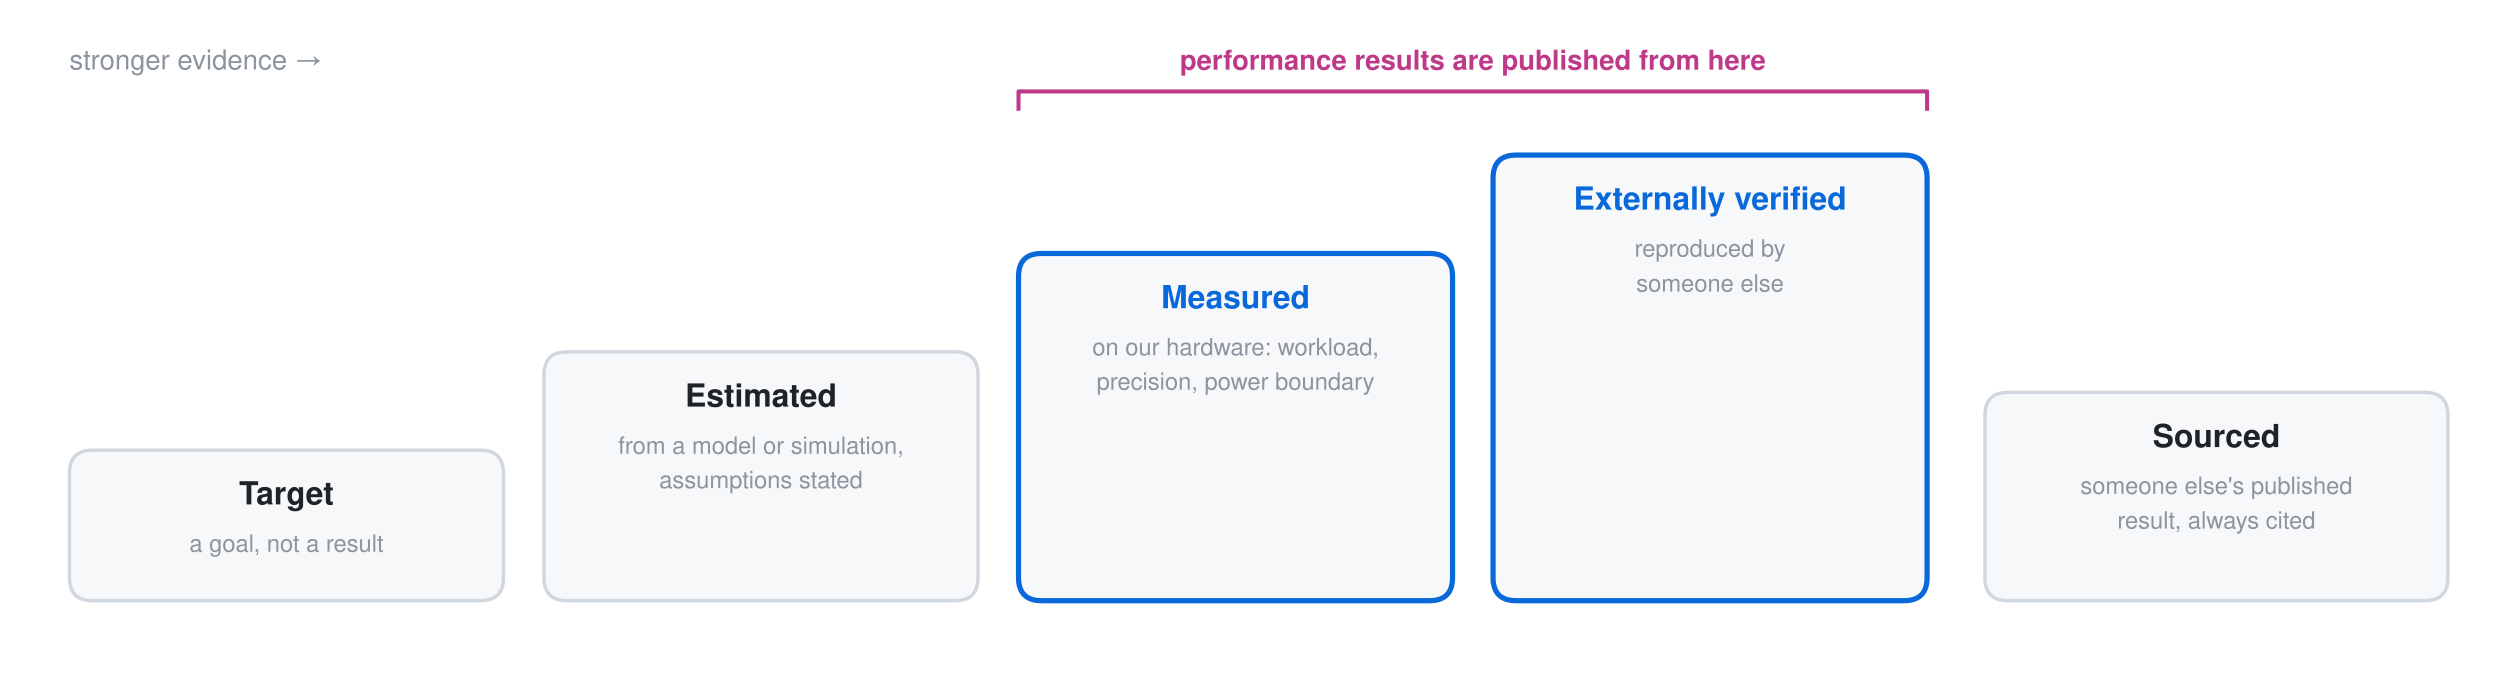
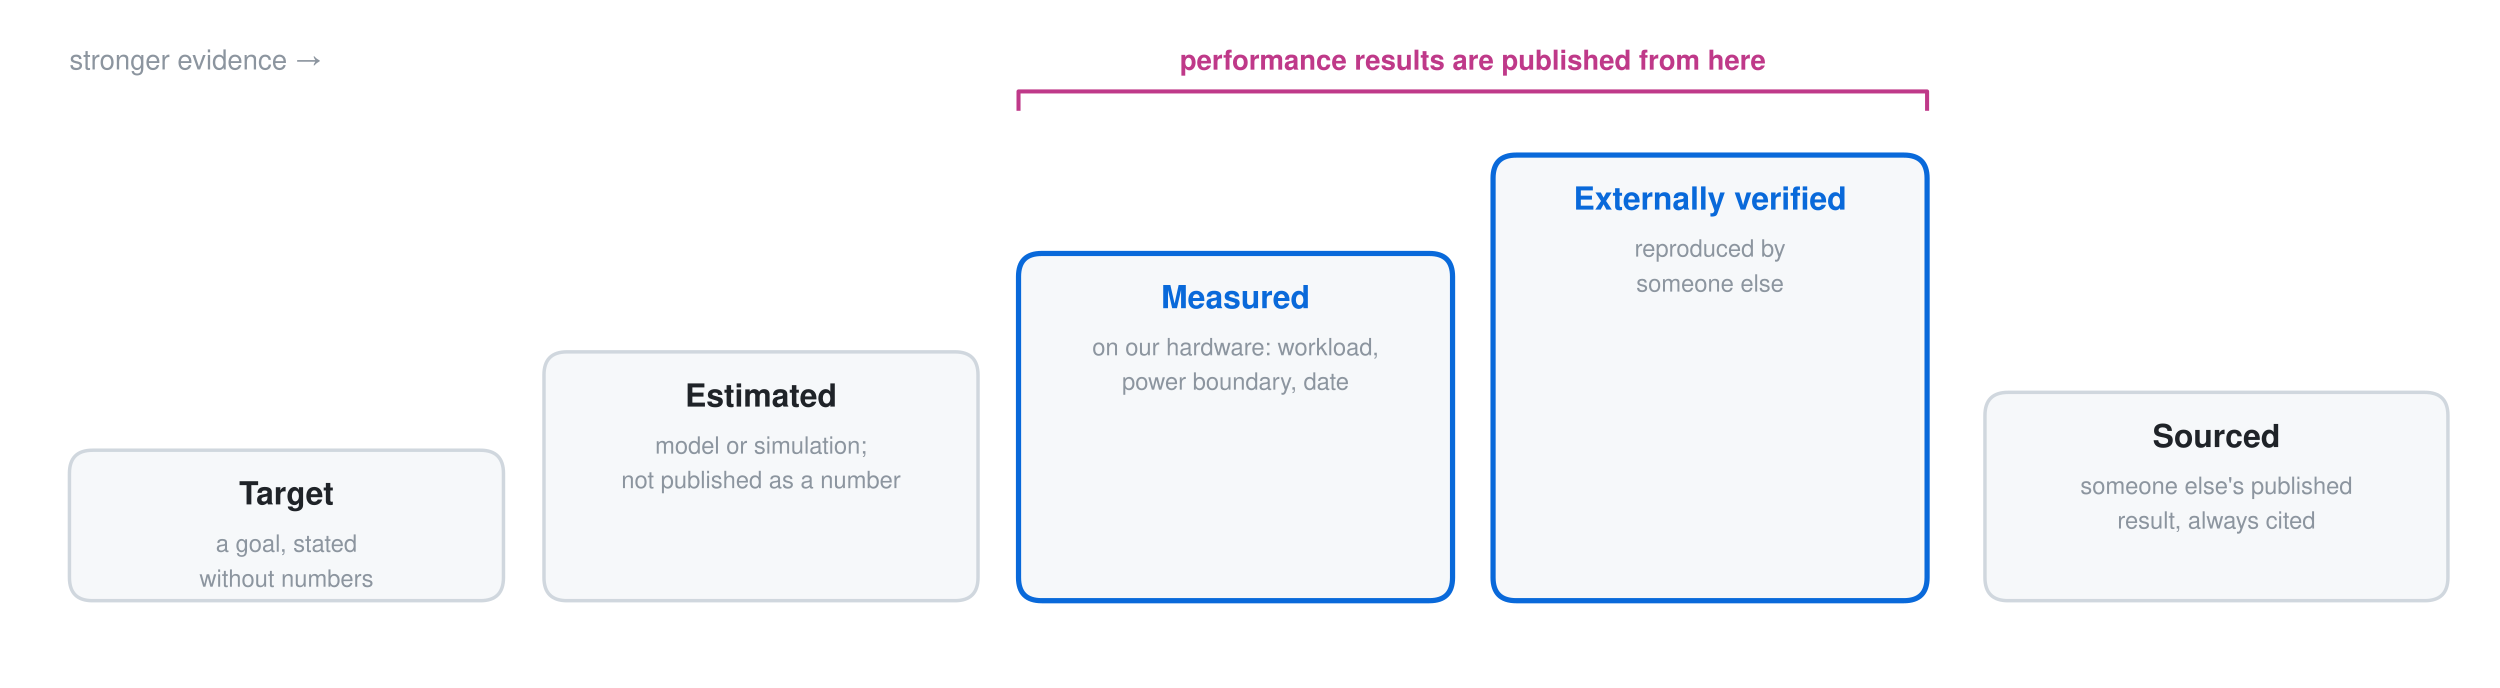
<svg xmlns="http://www.w3.org/2000/svg" width="864pt" height="237.6pt" viewBox="0 0 864 237.6" version="1.1">
  <defs>
    <style type="text/css">*{stroke-linejoin: round; stroke-linecap: butt}</style>
  </defs>
  <g id="figure_1">
    <g id="patch_1">
      <path d="M 0 237.6  L 864 237.6  L 864 0  L 0 0  L 0 237.6  z " style="fill: none; opacity: 0" />
    </g>
    <g id="axes_1">
      <g id="patch_2">
        <path d="M 32 207.6  L 166 207.6  Q 174 207.6 174 199.6  L 174 163.6  Q 174 155.6 166 155.6  L 32 155.6  Q 24 155.6 24 163.6  L 24 199.6  Q 24 207.6 32 207.6  z " clip-path="url(#p3c5c229fbb)" style="fill: #f6f8fa; stroke: #d0d7de; stroke-width: 1.2; stroke-linejoin: miter" />
      </g>
      <g id="patch_3">
        <path d="M 196 207.6  L 330 207.6  Q 338 207.6 338 199.6  L 338 129.6  Q 338 121.6 330 121.6  L 196 121.6  Q 188 121.6 188 129.6  L 188 199.6  Q 188 207.6 196 207.6  z " clip-path="url(#p3c5c229fbb)" style="fill: #f6f8fa; stroke: #d0d7de; stroke-width: 1.2; stroke-linejoin: miter" />
      </g>
      <g id="patch_4">
        <path d="M 360 207.6  L 494 207.6  Q 502 207.6 502 199.6  L 502 95.6  Q 502 87.6 494 87.6  L 360 87.6  Q 352 87.6 352 95.6  L 352 199.6  Q 352 207.6 360 207.6  z " clip-path="url(#p3c5c229fbb)" style="fill: #f6f8fa; stroke: #0969da; stroke-width: 1.8; stroke-linejoin: miter" />
      </g>
      <g id="patch_5">
        <path d="M 524 207.6  L 658 207.6  Q 666 207.6 666 199.6  L 666 61.6  Q 666 53.6 658 53.6  L 524 53.6  Q 516 53.6 516 61.6  L 516 199.6  Q 516 207.6 524 207.6  z " clip-path="url(#p3c5c229fbb)" style="fill: #f6f8fa; stroke: #0969da; stroke-width: 1.8; stroke-linejoin: miter" />
      </g>
      <g id="patch_6">
        <path d="M 694 207.6  L 838 207.6  Q 846 207.6 846 199.6  L 846 143.6  Q 846 135.6 838 135.6  L 694 135.6  Q 686 135.6 686 143.6  L 686 199.6  Q 686 207.6 694 207.6  z " clip-path="url(#p3c5c229fbb)" style="fill: #f6f8fa; stroke: #d0d7de; stroke-width: 1.2; stroke-linejoin: miter" />
      </g>
      <g id="line2d_1">
        <path d="M 352 37.6  L 352 31.6  L 666 31.6  L 666 37.6  " clip-path="url(#p3c5c229fbb)" style="fill: none; stroke: #bf3989; stroke-width: 1.4; stroke-linecap: square" />
      </g>
      <g id="text_1">
        <text style="font-weight: 700; font-size: 11px; font-family: 'Segoe UI', 'Helvetica', 'Arial', 'DejaVu Sans', 'Bitstream Vera Sans', 'Computer Modern Sans Serif', 'Lucida Grande', 'Verdana', 'Geneva', 'Lucid', 'Avant Garde', sans-serif; text-anchor: middle; fill: #1f2328" x="99" y="174.313" transform="rotate(-0 99 174.3125)">Target</text>
      </g>
      <g id="text_2">
-         <text style="font-size: 8.2px; font-family: 'Segoe UI', 'Helvetica', 'Arial', 'DejaVu Sans', 'Bitstream Vera Sans', 'Computer Modern Sans Serif', 'Lucida Grande', 'Verdana', 'Geneva', 'Lucid', 'Avant Garde', sans-serif; text-anchor: middle; fill: #8c959f" x="99" y="190.671" transform="rotate(-0 99 190.6705)">a goal, not a result</text>
+         <text style="font-size: 8.2px; font-family: 'Segoe UI', 'Helvetica', 'Arial', 'DejaVu Sans', 'Bitstream Vera Sans', 'Computer Modern Sans Serif', 'Lucida Grande', 'Verdana', 'Geneva', 'Lucid', 'Avant Garde', sans-serif; text-anchor: middle; fill: #8c959f" x="99" y="190.671" transform="rotate(-0 99 190.6705)">a goal, stated</text>
      </g>
      <g id="text_3">
+         <text style="font-size: 8.2px; font-family: 'Segoe UI', 'Helvetica', 'Arial', 'DejaVu Sans', 'Bitstream Vera Sans', 'Computer Modern Sans Serif', 'Lucida Grande', 'Verdana', 'Geneva', 'Lucid', 'Avant Garde', sans-serif; text-anchor: middle; fill: #8c959f" x="99" y="202.772" transform="rotate(-0 99 202.7724)">without numbers</text>
+       </g>
+       <g id="text_4">
        <text style="font-weight: 700; font-size: 11px; font-family: 'Segoe UI', 'Helvetica', 'Arial', 'DejaVu Sans', 'Bitstream Vera Sans', 'Computer Modern Sans Serif', 'Lucida Grande', 'Verdana', 'Geneva', 'Lucid', 'Avant Garde', sans-serif; text-anchor: middle; fill: #1f2328" x="263" y="140.514" transform="rotate(-0 263 140.5142)">Estimated</text>
      </g>
-       <g id="text_4">
-         <text style="font-size: 8.2px; font-family: 'Segoe UI', 'Helvetica', 'Arial', 'DejaVu Sans', 'Bitstream Vera Sans', 'Computer Modern Sans Serif', 'Lucida Grande', 'Verdana', 'Geneva', 'Lucid', 'Avant Garde', sans-serif; text-anchor: middle; fill: #8c959f" x="263" y="156.816" transform="rotate(-0 263 156.816)">from a model or simulation,</text>
-       </g>
      <g id="text_5">
-         <text style="font-size: 8.2px; font-family: 'Segoe UI', 'Helvetica', 'Arial', 'DejaVu Sans', 'Bitstream Vera Sans', 'Computer Modern Sans Serif', 'Lucida Grande', 'Verdana', 'Geneva', 'Lucid', 'Avant Garde', sans-serif; text-anchor: middle; fill: #8c959f" x="263" y="168.692" transform="rotate(-0 263 168.6923)">assumptions stated</text>
+         <text style="font-size: 8.2px; font-family: 'Segoe UI', 'Helvetica', 'Arial', 'DejaVu Sans', 'Bitstream Vera Sans', 'Computer Modern Sans Serif', 'Lucida Grande', 'Verdana', 'Geneva', 'Lucid', 'Avant Garde', sans-serif; text-anchor: middle; fill: #8c959f" x="263" y="156.772" transform="rotate(-0 263 156.7724)">model or simulation;</text>
      </g>
      <g id="text_6">
+         <text style="font-size: 8.2px; font-family: 'Segoe UI', 'Helvetica', 'Arial', 'DejaVu Sans', 'Bitstream Vera Sans', 'Computer Modern Sans Serif', 'Lucida Grande', 'Verdana', 'Geneva', 'Lucid', 'Avant Garde', sans-serif; text-anchor: middle; fill: #8c959f" x="263" y="168.692" transform="rotate(-0 263 168.6923)">not published as a number</text>
+       </g>
+       <g id="text_7">
        <text style="font-weight: 700; font-size: 11px; font-family: 'Segoe UI', 'Helvetica', 'Arial', 'DejaVu Sans', 'Bitstream Vera Sans', 'Computer Modern Sans Serif', 'Lucida Grande', 'Verdana', 'Geneva', 'Lucid', 'Avant Garde', sans-serif; text-anchor: middle; fill: #0969da" x="427" y="106.514" transform="rotate(-0 427 106.5142)">Measured</text>
      </g>
-       <g id="text_7">
+       <g id="text_8">
        <text style="font-size: 8.2px; font-family: 'Segoe UI', 'Helvetica', 'Arial', 'DejaVu Sans', 'Bitstream Vera Sans', 'Computer Modern Sans Serif', 'Lucida Grande', 'Verdana', 'Geneva', 'Lucid', 'Avant Garde', sans-serif; text-anchor: middle; fill: #8c959f" x="427" y="122.772" transform="rotate(-0 427 122.7724)">on our hardware: workload,</text>
      </g>
-       <g id="text_8">
-         <text style="font-size: 8.2px; font-family: 'Segoe UI', 'Helvetica', 'Arial', 'DejaVu Sans', 'Bitstream Vera Sans', 'Computer Modern Sans Serif', 'Lucida Grande', 'Verdana', 'Geneva', 'Lucid', 'Avant Garde', sans-serif; text-anchor: middle; fill: #8c959f" x="427" y="134.671" transform="rotate(-0 427 134.6705)">precision, power boundary</text>
+       <g id="text_9">
+         <text style="font-size: 8.2px; font-family: 'Segoe UI', 'Helvetica', 'Arial', 'DejaVu Sans', 'Bitstream Vera Sans', 'Computer Modern Sans Serif', 'Lucida Grande', 'Verdana', 'Geneva', 'Lucid', 'Avant Garde', sans-serif; text-anchor: middle; fill: #8c959f" x="427" y="134.671" transform="rotate(-0 427 134.6705)">power boundary, date</text>
      </g>
-       <g id="text_9">
+       <g id="text_10">
        <text style="font-weight: 700; font-size: 11px; font-family: 'Segoe UI', 'Helvetica', 'Arial', 'DejaVu Sans', 'Bitstream Vera Sans', 'Computer Modern Sans Serif', 'Lucida Grande', 'Verdana', 'Geneva', 'Lucid', 'Avant Garde', sans-serif; text-anchor: middle; fill: #0969da" x="591" y="72.445" transform="rotate(-0 591 72.44453)">Externally verified</text>
      </g>
-       <g id="text_10">
+       <g id="text_11">
        <text style="font-size: 8.2px; font-family: 'Segoe UI', 'Helvetica', 'Arial', 'DejaVu Sans', 'Bitstream Vera Sans', 'Computer Modern Sans Serif', 'Lucida Grande', 'Verdana', 'Geneva', 'Lucid', 'Avant Garde', sans-serif; text-anchor: middle; fill: #8c959f" x="591" y="88.671" transform="rotate(-0 591 88.6705)">reproduced by</text>
      </g>
-       <g id="text_11">
+       <g id="text_12">
        <text style="font-size: 8.2px; font-family: 'Segoe UI', 'Helvetica', 'Arial', 'DejaVu Sans', 'Bitstream Vera Sans', 'Computer Modern Sans Serif', 'Lucida Grande', 'Verdana', 'Geneva', 'Lucid', 'Avant Garde', sans-serif; text-anchor: middle; fill: #8c959f" x="591" y="100.772" transform="rotate(-0 591 100.7724)">someone else</text>
      </g>
-       <g id="text_12">
+       <g id="text_13">
        <text style="font-weight: 700; font-size: 9.5px; font-family: 'Segoe UI', 'Helvetica', 'Arial', 'DejaVu Sans', 'Bitstream Vera Sans', 'Computer Modern Sans Serif', 'Lucida Grande', 'Verdana', 'Geneva', 'Lucid', 'Avant Garde', sans-serif; text-anchor: middle; fill: #bf3989" x="509" y="24.08" transform="rotate(-0 509 24.07965)">performance results are published from here</text>
      </g>
-       <g id="text_13">
+       <g id="text_14">
        <text style="font-size: 9.5px; font-family: 'Segoe UI', 'Helvetica', 'Arial', 'DejaVu Sans', 'Bitstream Vera Sans', 'Computer Modern Sans Serif', 'Lucida Grande', 'Verdana', 'Geneva', 'Lucid', 'Avant Garde', sans-serif; text-anchor: start; fill: #8c959f" x="24" y="23.999" transform="rotate(-0 24 23.99875)">stronger evidence  →</text>
      </g>
-       <g id="text_14">
+       <g id="text_15">
        <text style="font-weight: 700; font-size: 11px; font-family: 'Segoe UI', 'Helvetica', 'Arial', 'DejaVu Sans', 'Bitstream Vera Sans', 'Computer Modern Sans Serif', 'Lucida Grande', 'Verdana', 'Geneva', 'Lucid', 'Avant Garde', sans-serif; text-anchor: middle; fill: #1f2328" x="766" y="154.514" transform="rotate(-0 766 154.5142)">Sourced</text>
      </g>
-       <g id="text_15">
+       <g id="text_16">
        <text style="font-size: 8.2px; font-family: 'Segoe UI', 'Helvetica', 'Arial', 'DejaVu Sans', 'Bitstream Vera Sans', 'Computer Modern Sans Serif', 'Lucida Grande', 'Verdana', 'Geneva', 'Lucid', 'Avant Garde', sans-serif; text-anchor: middle; fill: #8c959f" x="766" y="170.692" transform="rotate(-0 766 170.6923)">someone else's published</text>
      </g>
-       <g id="text_16">
+       <g id="text_17">
        <text style="font-size: 8.2px; font-family: 'Segoe UI', 'Helvetica', 'Arial', 'DejaVu Sans', 'Bitstream Vera Sans', 'Computer Modern Sans Serif', 'Lucida Grande', 'Verdana', 'Geneva', 'Lucid', 'Avant Garde', sans-serif; text-anchor: middle; fill: #8c959f" x="766" y="182.671" transform="rotate(-0 766 182.6705)">result, always cited</text>
      </g>
    </g>
  </g>
  <defs>
    <clipPath id="p3c5c229fbb">
      <rect x="0" y="0" width="864" height="237.6" />
    </clipPath>
  </defs>
</svg>
